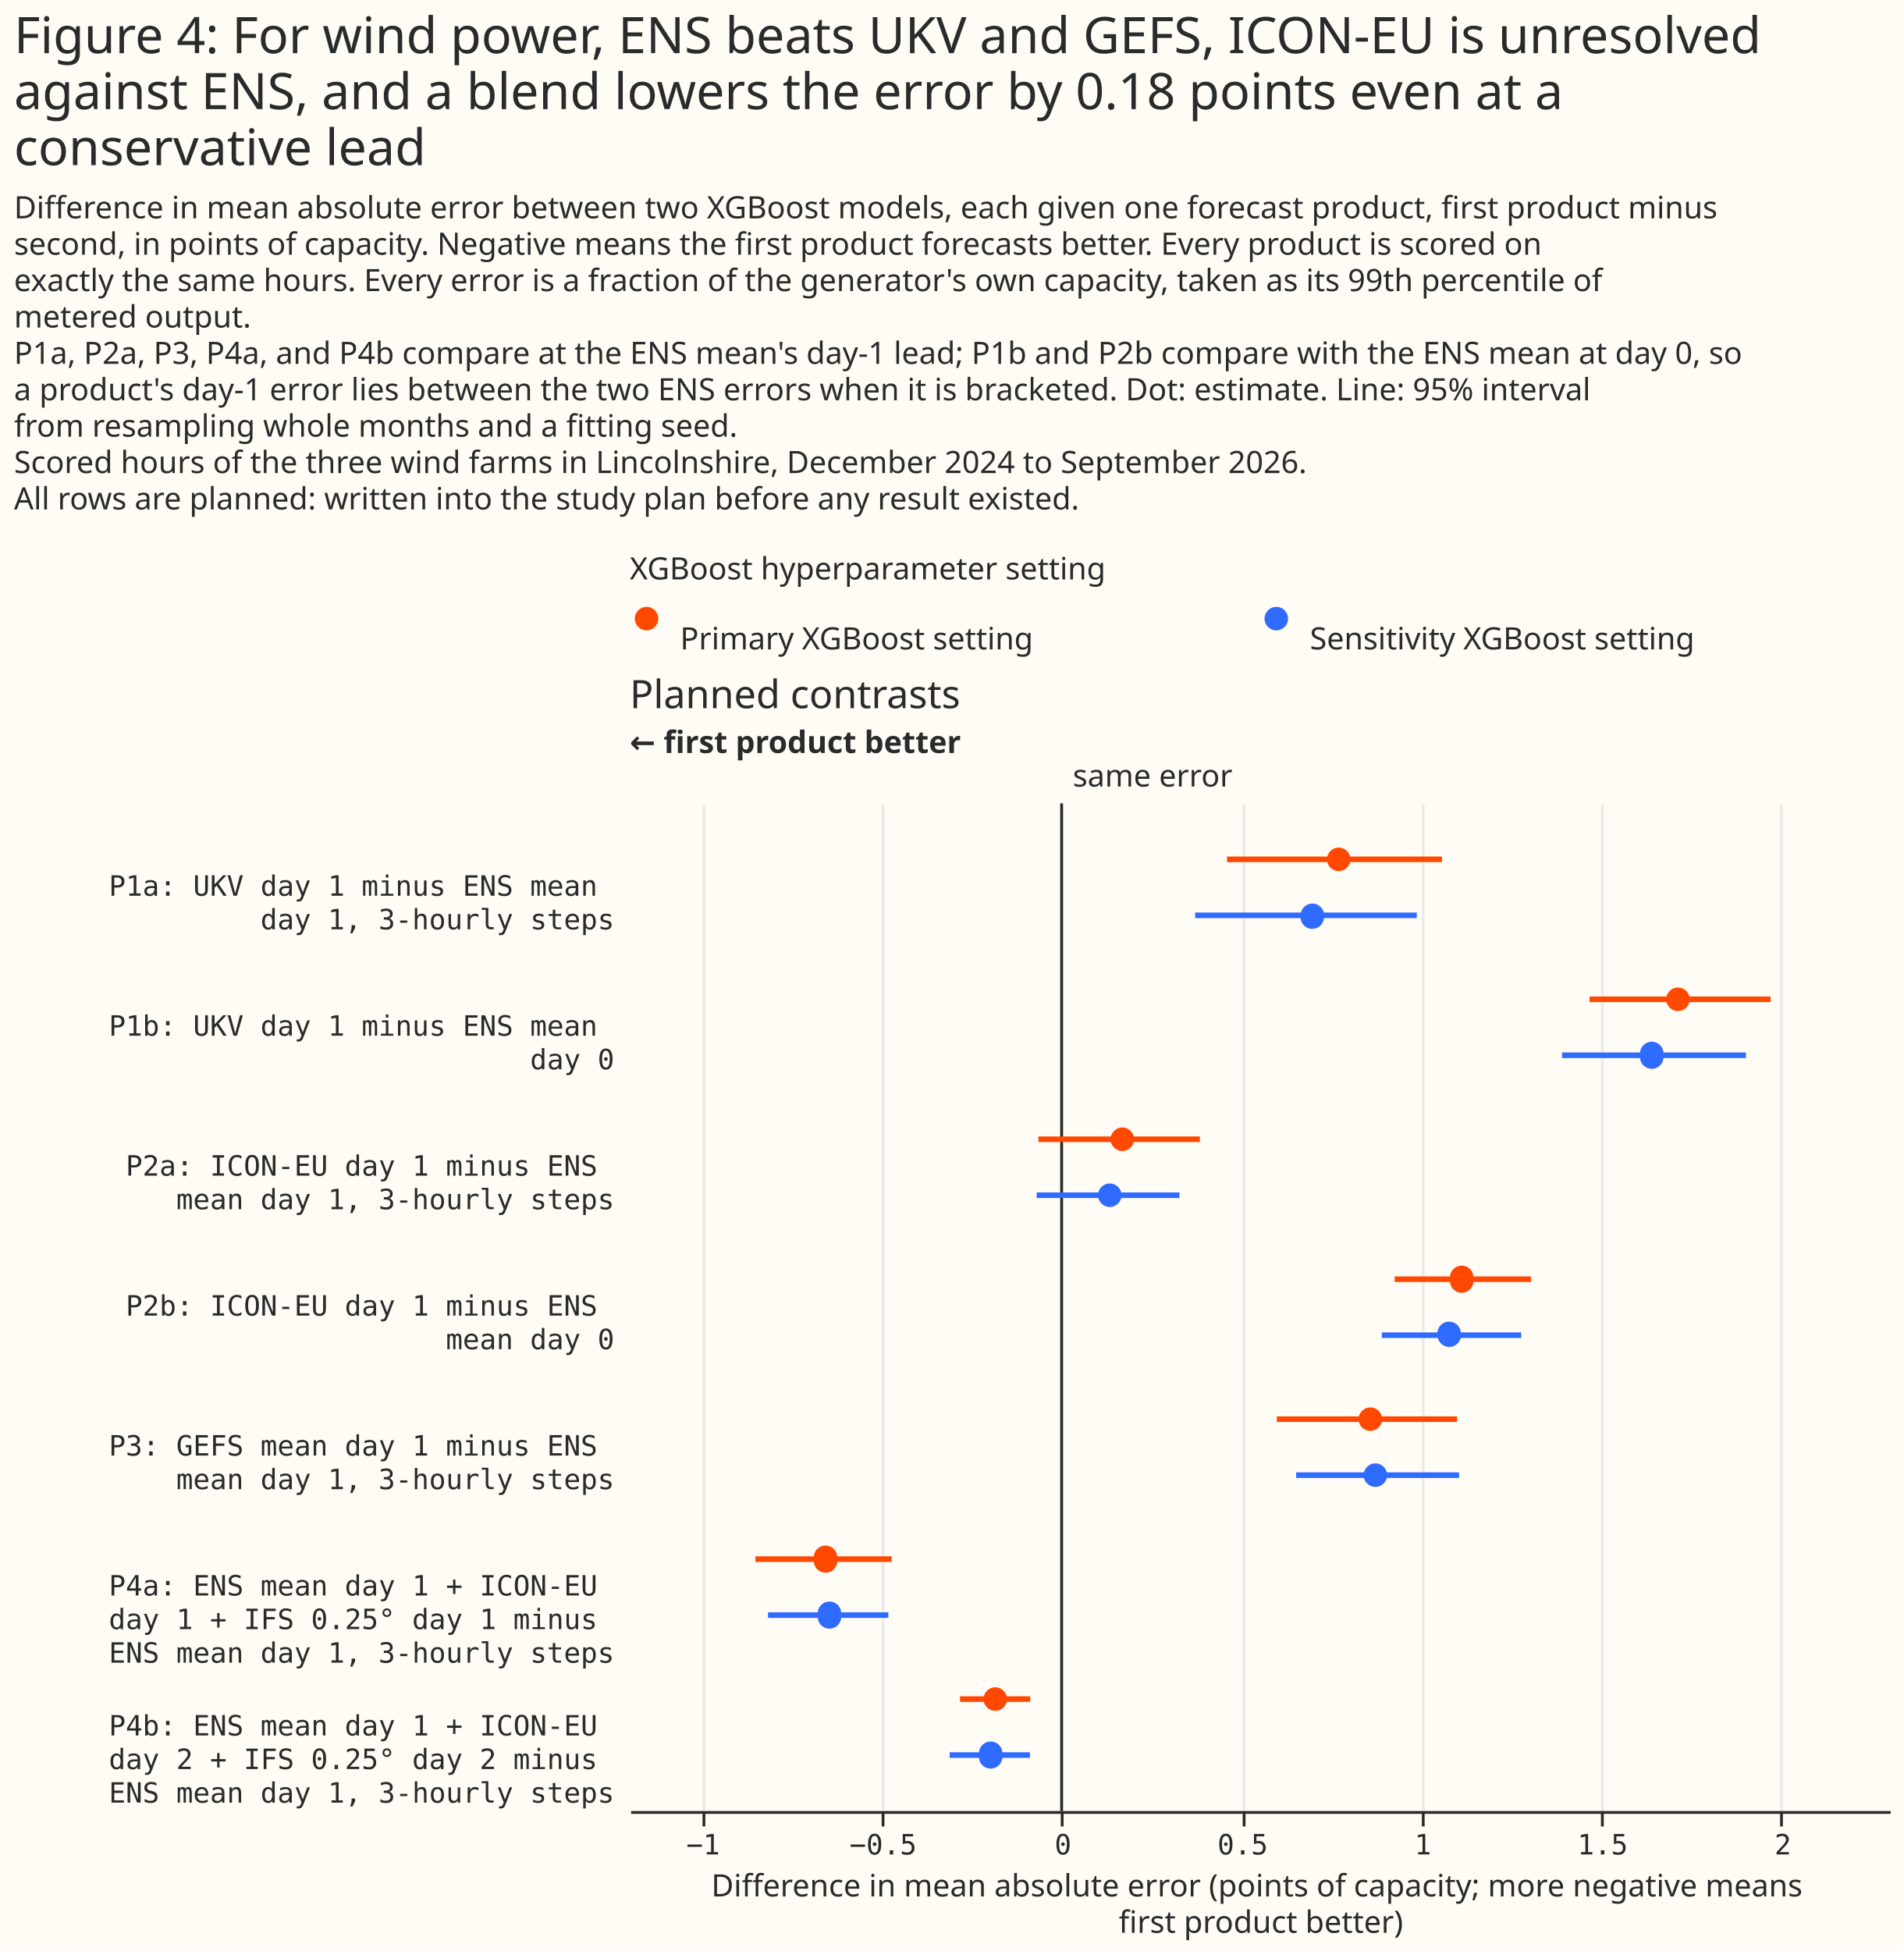
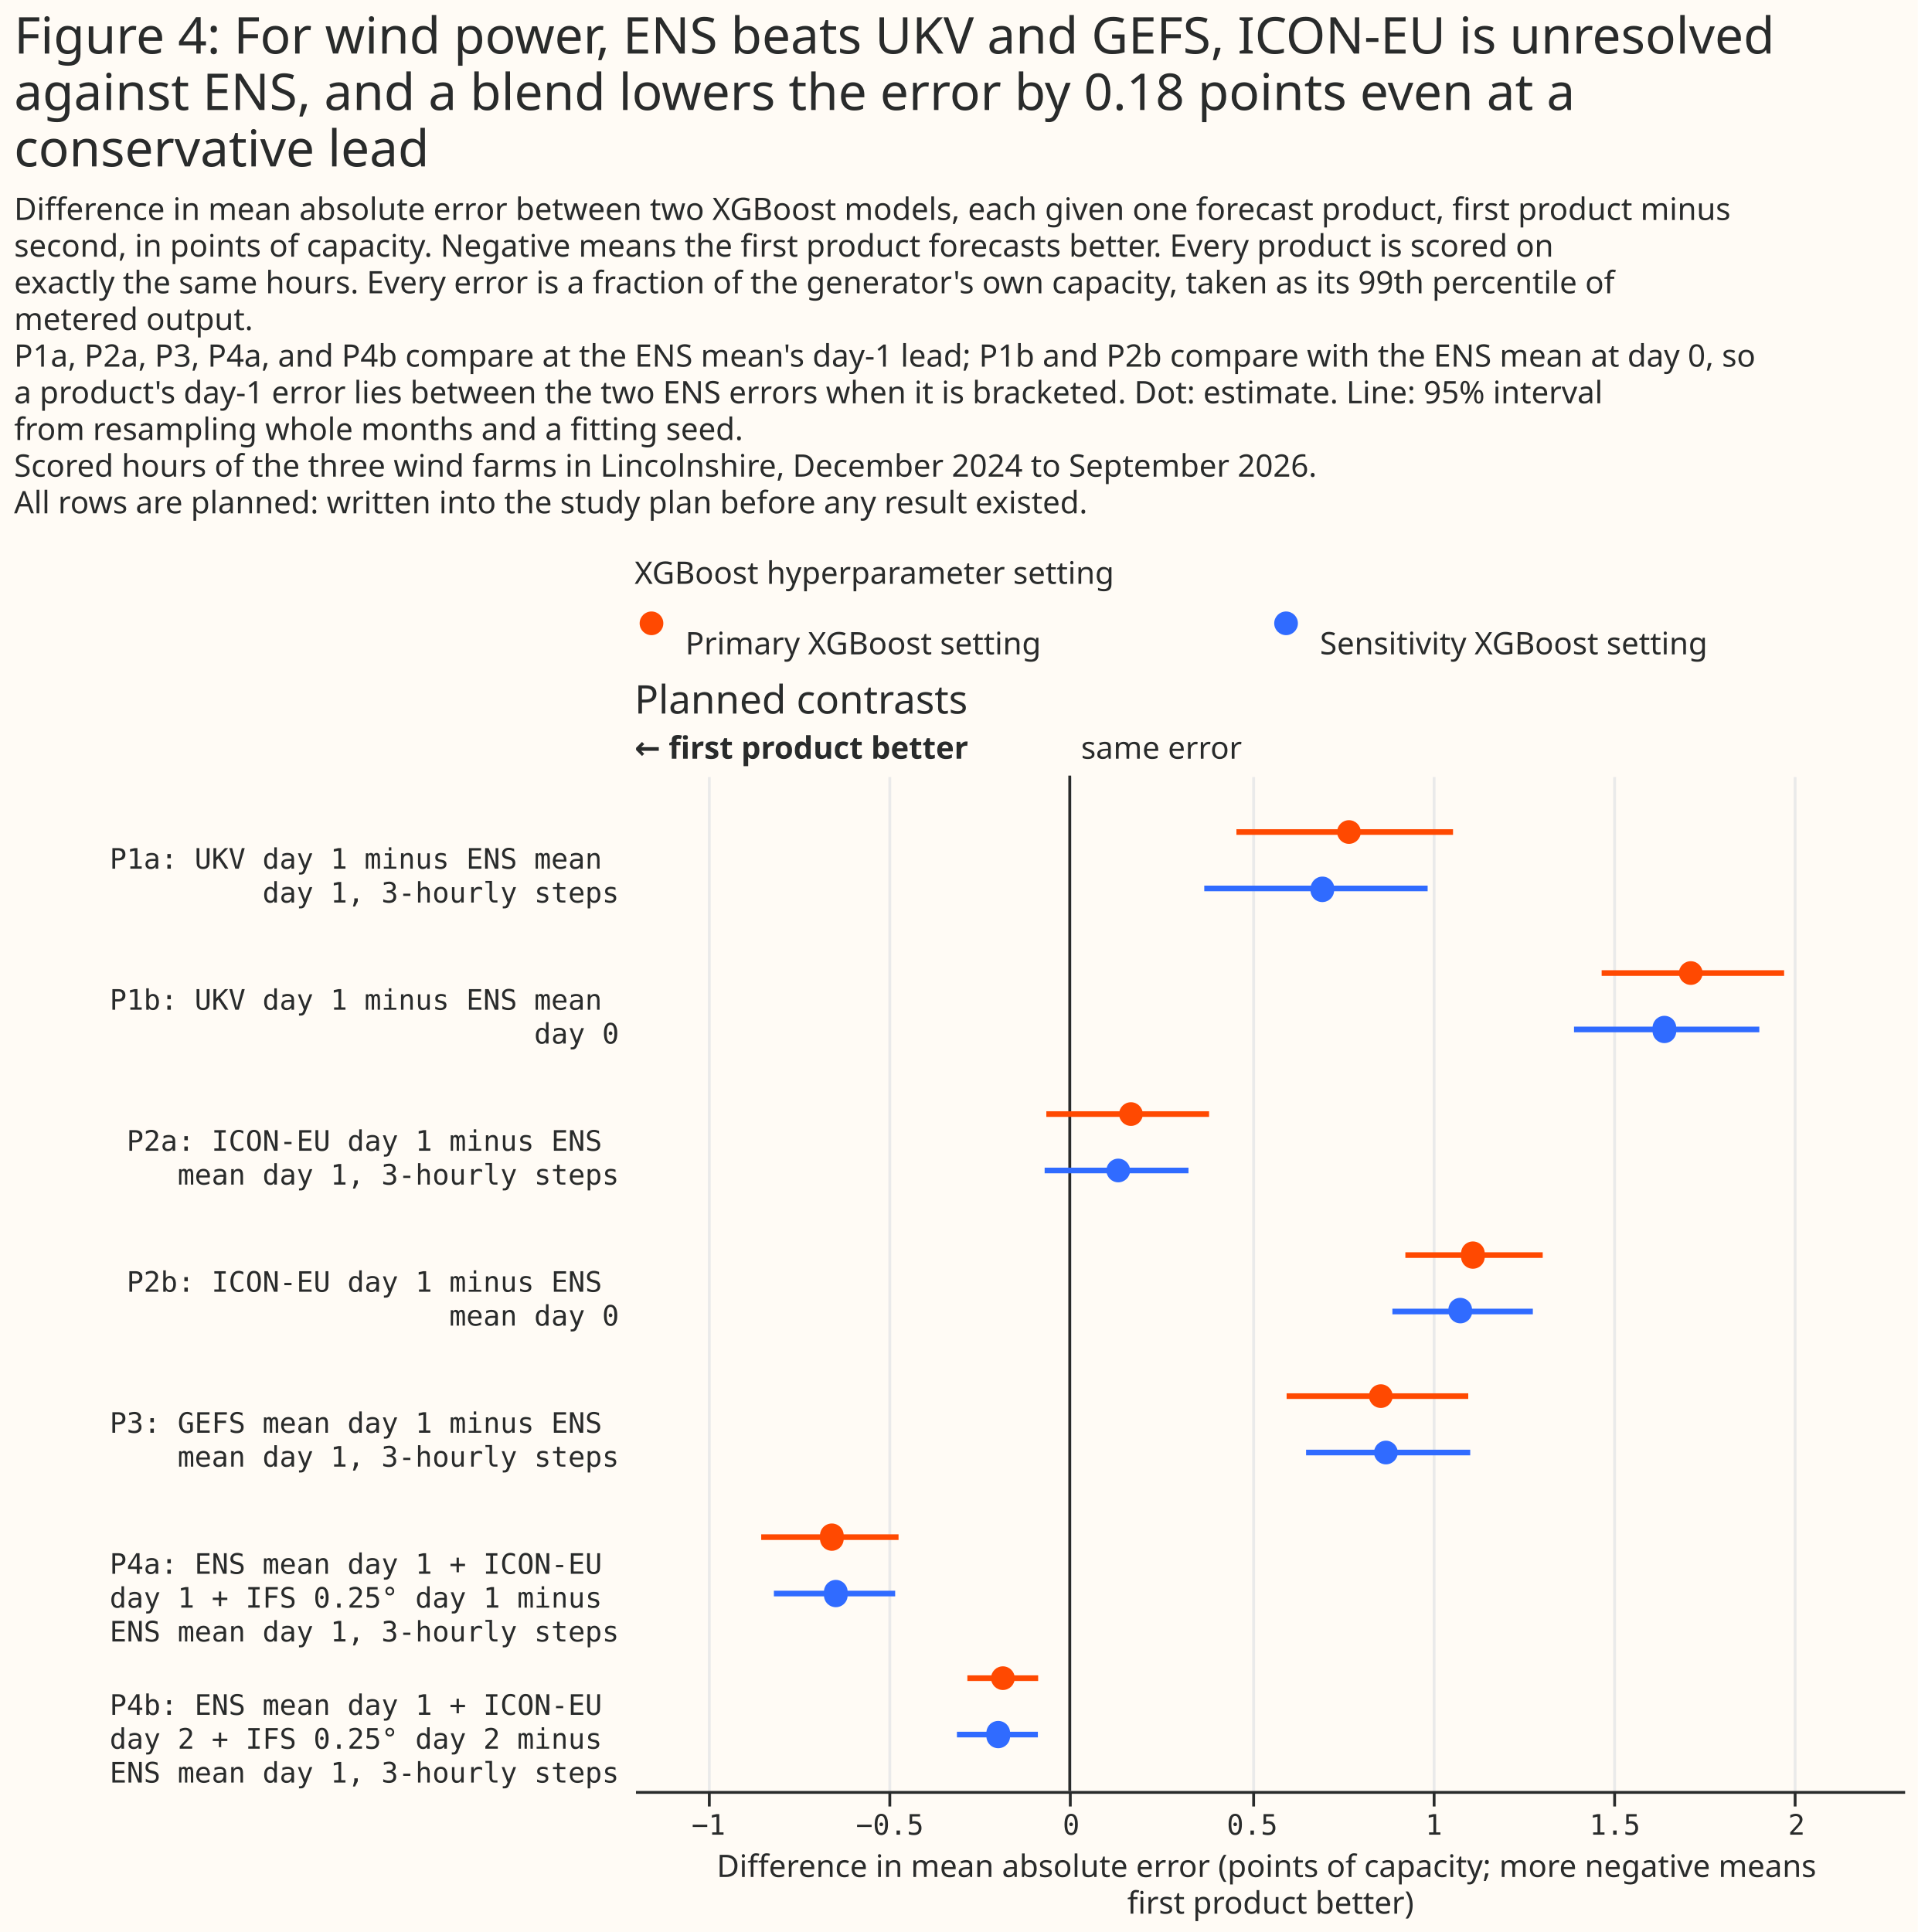
- <svg xmlns="http://www.w3.org/2000/svg" width="680" height="697" class="marks" viewBox="0 0 680 697">
-   <path fill="#fffbf5" d="M0 0h680v697H0z" />
+ <svg xmlns="http://www.w3.org/2000/svg" width="680" height="685" class="marks" viewBox="0 0 680 685">
+   <path fill="#fffbf5" d="M0 0h680v685H0z" />
  <g fill="none" stroke-miterlimit="10" aria-roledescription="group mark container" class="mark-group role-frame root">
    <path d="M225 213h450z" aria-hidden="true" class="background" />
    <g aria-roledescription="group mark container" class="mark-group role-scope concat_0_group">
      <g aria-roledescription="group mark container" class="mark-group role-scope concat_0_concat_0_group">
        <path fill="#fffbf5" d="M225 213h450v16H225Z" aria-hidden="true" class="background" />
        <g aria-roledescription="symbol mark container" class="mark-symbol role-mark concat_0_concat_0_layer_0_marks">
          <path fill="#ff4901" d="M235.2 221a4.2 4.2 0 1 1-8.4 0 4.2 4.2 0 1 1 8.4 0" aria-label="x: 6; colour: #FF4901; shape: circle" aria-roledescription="point" />
          <path fill="#306bff" d="M460.2 221a4.2 4.2 0 1 1-8.4 0 4.2 4.2 0 1 1 8.4 0" aria-label="x: 231; colour: #306BFF; shape: circle" aria-roledescription="point" />
        </g>
        <g fill="#292b2b" aria-roledescription="text mark container" class="mark-text role-mark concat_0_concat_0_layer_2_marks" font-family="Matter XH, DM Sans, sans-serif" font-size="11">
          <text aria-label="x: 6; label: Primary XGBoost setting" aria-roledescription="text mark" transform="translate(243 232)">Primary XGBoost setting</text>
          <text aria-label="x: 231; label: Sensitivity XGBoost setting" aria-roledescription="text mark" transform="translate(468 232)">Sensitivity XGBoost setting</text>
        </g>
        <g class="mark-group role-title">
          <text fill="#292b2b" aria-label="Title text 'XGBoost hyperparameter setting'" aria-roledescription="title" class="mark-text role-title-text" font-family="Matter XH, DM Sans, sans-serif" font-size="11" pointer-events="none" transform="translate(225 207)">XGBoost hyperparameter setting</text>
        </g>
      </g>
      <g aria-roledescription="group mark container" class="mark-group role-scope concat_0_concat_1_group">
-         <path fill="#fffbf5" d="M225 287h450v360H225Z" aria-hidden="true" class="background" />
+         <path fill="#fffbf5" d="M225 275h450v360H225Z" aria-hidden="true" class="background" />
        <g aria-hidden="true" class="mark-group role-axis">
-           <path stroke="#eaeaea" d="M251.5 647.5v-360m64 360v-360m64 360v-360m65 360v-360m64 360v-360m64 360v-360m64 360v-360" class="mark-rule role-axis-grid" pointer-events="none" />
+           <path stroke="#eaeaea" d="M251.5 635.5v-360m64 360v-360m64 360v-360m65 360v-360m64 360v-360m64 360v-360m64 360v-360" class="mark-rule role-axis-grid" pointer-events="none" />
        </g>
        <g aria-label="X-axis titled 'Difference in mean absolute error (points of capacity; more negative means first product better)' for a linear scale with values from −1.2 to 2.3" aria-roledescription="axis" class="mark-group role-axis" pointer-events="none">
-           <path stroke="#292b2b" d="M251.5 647.5v5m64-5v5m64-5v5m65-5v5m64-5v5m64-5v5m64-5v5" class="mark-rule role-axis-tick" />
+           <path stroke="#292b2b" d="M251.5 635.5v5m64-5v5m64-5v5m65-5v5m64-5v5m64-5v5m64-5v5" class="mark-rule role-axis-tick" />
          <g fill="#292b2b" class="mark-text role-axis-label" font-family="Matter Semi Mono, Roboto Mono, monospace" font-size="10" text-anchor="middle">
-             <text transform="translate(251.2 662.5)">−1</text>
-             <text transform="translate(315.5 662.5)">−0.5</text>
-             <text transform="translate(379.8 662.5)">0</text>
-             <text transform="translate(444 662.5)">0.5</text>
-             <text transform="translate(508.4 662.5)">1</text>
-             <text transform="translate(572.6 662.5)">1.5</text>
-             <text transform="translate(637 662.5)">2</text>
+             <text transform="translate(251.2 650.5)">−1</text>
+             <text transform="translate(315.5 650.5)">−0.5</text>
+             <text transform="translate(379.8 650.5)">0</text>
+             <text transform="translate(444 650.5)">0.5</text>
+             <text transform="translate(508.4 650.5)">1</text>
+             <text transform="translate(572.6 650.5)">1.5</text>
+             <text transform="translate(637 650.5)">2</text>
          </g>
-           <path stroke="#292b2b" d="M225.5 647.5h450" class="mark-rule role-axis-domain" />
-           <text fill="#292b2b" class="mark-text role-axis-title" font-family="Matter XH, DM Sans, sans-serif" font-size="11" text-anchor="middle" transform="translate(450.5 677.5)">
+           <path stroke="#292b2b" d="M225.5 635.5h450" class="mark-rule role-axis-domain" />
+           <text fill="#292b2b" class="mark-text role-axis-title" font-family="Matter XH, DM Sans, sans-serif" font-size="11" text-anchor="middle" transform="translate(450.5 665.5)">
            <tspan>Difference in mean absolute error (points of capacity; more negative means</tspan>
            <tspan x="0" dy="13">first product better)</tspan>
          </text>
        </g>
        <g aria-label="Y-axis for a discrete scale with 7 values: P1a: UKV day 1 minus ENS mean day 1, 3-hourly steps, P1b: UKV day 1 minus ENS mean day 0, P2a: ICON-EU day 1 minus ENS mean day 1, 3-hourly steps, P2b: ICON-EU day 1 minus ENS mean day 0, P3: GEFS mean day 1 minus ENS mean day 1, 3-hourly steps, P4a: ENS mean day 1 + ICON-EU day 1 + IFS 0.25° day 1 minus ENS mean day 1, 3-hourly steps, P4b: ENS mean day 1 + ICON-EU day 2 + IFS 0.25° day 2 minus ENS mean day 1, 3-hourly steps" aria-roledescription="axis" class="mark-group role-axis">
          <g fill="#292b2b" class="mark-text role-axis-label" font-family="Matter Semi Mono, Roboto Mono, monospace" font-size="10" pointer-events="none" text-anchor="end">
-             <text transform="translate(219.5 320)">
+             <text transform="translate(219.5 308)">
              <tspan>P1a: UKV day 1 minus ENS mean</tspan>
              <tspan x="0" dy="12">day 1, 3-hourly steps</tspan>
            </text>
-             <text transform="translate(219.5 370)">
+             <text transform="translate(219.5 358)">
              <tspan>P1b: UKV day 1 minus ENS mean</tspan>
              <tspan x="0" dy="12">day 0</tspan>
            </text>
-             <text transform="translate(219.5 420)">
+             <text transform="translate(219.5 408)">
              <tspan>P2a: ICON-EU day 1 minus ENS</tspan>
              <tspan x="0" dy="12">mean day 1, 3-hourly steps</tspan>
            </text>
-             <text transform="translate(219.5 470)">
+             <text transform="translate(219.5 458)">
              <tspan>P2b: ICON-EU day 1 minus ENS</tspan>
              <tspan x="0" dy="12">mean day 0</tspan>
            </text>
-             <text transform="translate(219.5 520)">
+             <text transform="translate(219.5 508)">
              <tspan>P3: GEFS mean day 1 minus ENS</tspan>
              <tspan x="0" dy="12">mean day 1, 3-hourly steps</tspan>
            </text>
-             <text transform="translate(219.5 570)">
+             <text transform="translate(219.5 558)">
              <tspan>P4a: ENS mean day 1 + ICON-EU</tspan>
              <tspan x="0" dy="12">day 1 + IFS 0.25° day 1 minus</tspan>
              <tspan x="0" dy="12">ENS mean day 1, 3-hourly steps</tspan>
            </text>
-             <text transform="translate(219.5 620)">
+             <text transform="translate(219.5 608)">
              <tspan>P4b: ENS mean day 1 + ICON-EU</tspan>
              <tspan x="0" dy="12">day 2 + IFS 0.25° day 2 minus</tspan>
              <tspan x="0" dy="12">ENS mean day 1, 3-hourly steps</tspan>
            </text>
          </g>
        </g>
        <g aria-roledescription="rule mark container" class="mark-rule role-mark concat_0_concat_1_layer_0_marks">
-           <path stroke="#292b2b" d="M379.3 287v360" aria-label="x: 0" aria-roledescription="rule mark" />
+           <path stroke="#292b2b" d="M379.3 275v360" aria-label="x: 0" aria-roledescription="rule mark" />
        </g>
        <g aria-roledescription="text mark container" class="mark-text role-mark concat_0_concat_1_layer_1_marks">
-           <text fill="#292b2b" aria-label="x: 0" aria-roledescription="text mark" font-family="Matter XH, DM Sans, sans-serif" font-size="11" transform="translate(383.3 281)">same error</text>
+           <text fill="#292b2b" aria-label="x: 0" aria-roledescription="text mark" font-family="Matter XH, DM Sans, sans-serif" font-size="11" transform="translate(383.3 269)">same error</text>
        </g>
        <g aria-roledescription="text mark container" class="mark-text role-mark concat_0_concat_1_layer_2_marks">
          <text fill="#292b2b" aria-label="x: −1.2" aria-roledescription="text mark" font-family="Matter XH, DM Sans, sans-serif" font-size="11" font-weight="bold" transform="translate(225 269)">← first product better</text>
        </g>
-         <g stroke-width="2" aria-hidden="true" class="mark-rule role-mark concat_0_concat_1_layer_3_marks" clip-path="url(#a)" transform="translate(225 287)">
+         <g stroke-width="2" aria-hidden="true" class="mark-rule role-mark concat_0_concat_1_layer_3_marks" clip-path="url(#a)" transform="translate(225 275)">
          <path stroke="#ff4901" d="M213.4 20h76.8" />
          <path stroke="#306bff" d="M202 40h79.2" />
          <path stroke="#ff4901" d="M342.9 70h64.7" />
          <path stroke="#306bff" d="M333.1 90h65.7" />
          <path stroke="#ff4901" d="M146 120h57.7" />
          <path stroke="#306bff" d="M145.4 140h51" />
          <path stroke="#ff4901" d="M273.3 170H322" />
          <path stroke="#306bff" d="M268.7 190h49.8" />
          <path stroke="#ff4901" d="M231.2 220h64.4" />
          <path stroke="#306bff" d="M238.1 240h58.2" />
          <path stroke="#ff4901" d="M44.9 270h48.7" />
          <path stroke="#306bff" d="M49.4 290h43" />
          <path stroke="#ff4901" d="M118 320h25.1" />
          <path stroke="#306bff" d="M114.3 340H143" />
        </g>
-         <g aria-hidden="true" class="mark-symbol role-mark concat_0_concat_1_layer_4_marks" clip-path="url(#b)" transform="translate(225 287)">
+         <g aria-hidden="true" class="mark-symbol role-mark concat_0_concat_1_layer_4_marks" clip-path="url(#b)" transform="translate(225 275)">
          <path fill="#ff4901" d="M257.5 20a4.2 4.2 0 1 1-8.4 0 4.2 4.2 0 1 1 8.4 0" />
          <path fill="#306bff" d="M248 40a4.2 4.2 0 1 1-8.3 0 4.2 4.2 0 1 1 8.4 0" />
          <path fill="#ff4901" d="M378.7 70a4.2 4.2 0 1 1-8.4 0 4.2 4.2 0 1 1 8.4 0" />
          <path fill="#306bff" d="M369.3 90a4.2 4.2 0 1 1-8.3 0 4.2 4.2 0 1 1 8.3 0" />
          <path fill="#ff4901" d="M180.2 120a4.2 4.2 0 1 1-8.4 0 4.2 4.2 0 1 1 8.4 0" />
          <path fill="#306bff" d="M175.7 140a4.2 4.2 0 1 1-8.4 0 4.2 4.2 0 1 1 8.4 0" />
          <path fill="#ff4901" d="M301.4 170a4.2 4.2 0 1 1-8.3 0 4.2 4.2 0 1 1 8.3 0" />
          <path fill="#306bff" d="M297 190a4.2 4.2 0 1 1-8.4 0 4.2 4.2 0 1 1 8.3 0" />
          <path fill="#ff4901" d="M268.8 220a4.2 4.2 0 1 1-8.4 0 4.2 4.2 0 1 1 8.4 0" />
          <path fill="#306bff" d="M270.6 240a4.2 4.2 0 1 1-8.4 0 4.2 4.2 0 1 1 8.4 0" />
          <path fill="#ff4901" d="M74.1 270a4.2 4.2 0 1 1-8.3 0 4.2 4.2 0 1 1 8.3 0" />
          <path fill="#306bff" d="M75.5 290a4.2 4.2 0 1 1-8.3 0 4.2 4.2 0 1 1 8.3 0" />
          <path fill="#ff4901" d="M134.8 320a4.2 4.2 0 1 1-8.4 0 4.2 4.2 0 1 1 8.4 0" />
          <path fill="#306bff" d="M133.1 340a4.2 4.2 0 1 1-8.3 0 4.2 4.2 0 1 1 8.3 0" />
        </g>
        <g class="mark-group role-title">
          <text fill="#292b2b" aria-label="Title text 'Planned contrasts'" aria-roledescription="title" class="mark-text role-title-text" font-family="Matter XH, DM Sans, sans-serif" font-size="14" pointer-events="none" transform="translate(225 253)">Planned contrasts</text>
        </g>
      </g>
    </g>
    <g fill="#292b2b" class="mark-group role-title" font-family="Matter XH, DM Sans, sans-serif" pointer-events="none">
      <text aria-label="Title text 'Figure 4: For wind power, ENS beats UKV and GEFS, ICON-EU is unresolved against ENS, and a blend lowers the error by 0.18 points even at a conservative lead'" aria-roledescription="title" class="mark-text role-title-text" font-size="18" transform="translate(5 19)">
        <tspan>Figure 4: For wind power, ENS beats UKV and GEFS, ICON-EU is unresolved</tspan>
        <tspan x="0" dy="20">against ENS, and a blend lowers the error by 0.18 points even at a</tspan>
        <tspan x="0" dy="20">conservative lead</tspan>
      </text>
      <text aria-label="Subtitle text 'Difference in mean absolute error between two XGBoost models, each given one forecast product, first product minus second, in points of capacity. Negative means the first product forecasts better. Every product is scored on exactly the same hours. Every error is a fraction of the generator's own capacity, taken as its 99th percentile of metered output. P1a, P2a, P3, P4a, and P4b compare at the ENS mean's day-1 lead; P1b and P2b compare with the ENS mean at day 0, so a product's day-1 error lies between the two ENS errors when it is bracketed. Dot: estimate. Line: 95% interval from resampling whole months and a fitting seed. Scored hours of the three wind farms in Lincolnshire, December 2024 to September 2026. All rows are planned: written into the study plan before any result existed.'" aria-roledescription="subtitle" class="mark-text role-title-subtitle" font-size="11" transform="translate(5 78)">
        <tspan>Difference in mean absolute error between two XGBoost models, each given one forecast product, first product minus</tspan>
        <tspan x="0" dy="13">second, in points of capacity. Negative means the first product forecasts better. Every product is scored on</tspan>
        <tspan x="0" dy="13">exactly the same hours. Every error is a fraction of the generator's own capacity, taken as its 99th percentile of</tspan>
        <tspan x="0" dy="13">metered output.</tspan>
        <tspan x="0" dy="13">P1a, P2a, P3, P4a, and P4b compare at the ENS mean's day-1 lead; P1b and P2b compare with the ENS mean at day 0, so</tspan>
        <tspan x="0" dy="13">a product's day-1 error lies between the two ENS errors when it is bracketed. Dot: estimate. Line: 95% interval</tspan>
        <tspan x="0" dy="13">from resampling whole months and a fitting seed.</tspan>
        <tspan x="0" dy="13">Scored hours of the three wind farms in Lincolnshire, December 2024 to September 2026.</tspan>
        <tspan x="0" dy="13">All rows are planned: written into the study plan before any result existed.</tspan>
      </text>
    </g>
  </g>
  <defs>
    <clipPath id="a">
      <path d="M0 0h450v360H0z" />
    </clipPath>
    <clipPath id="b">
      <path d="M0 0h450v360H0z" />
    </clipPath>
  </defs>
</svg>
